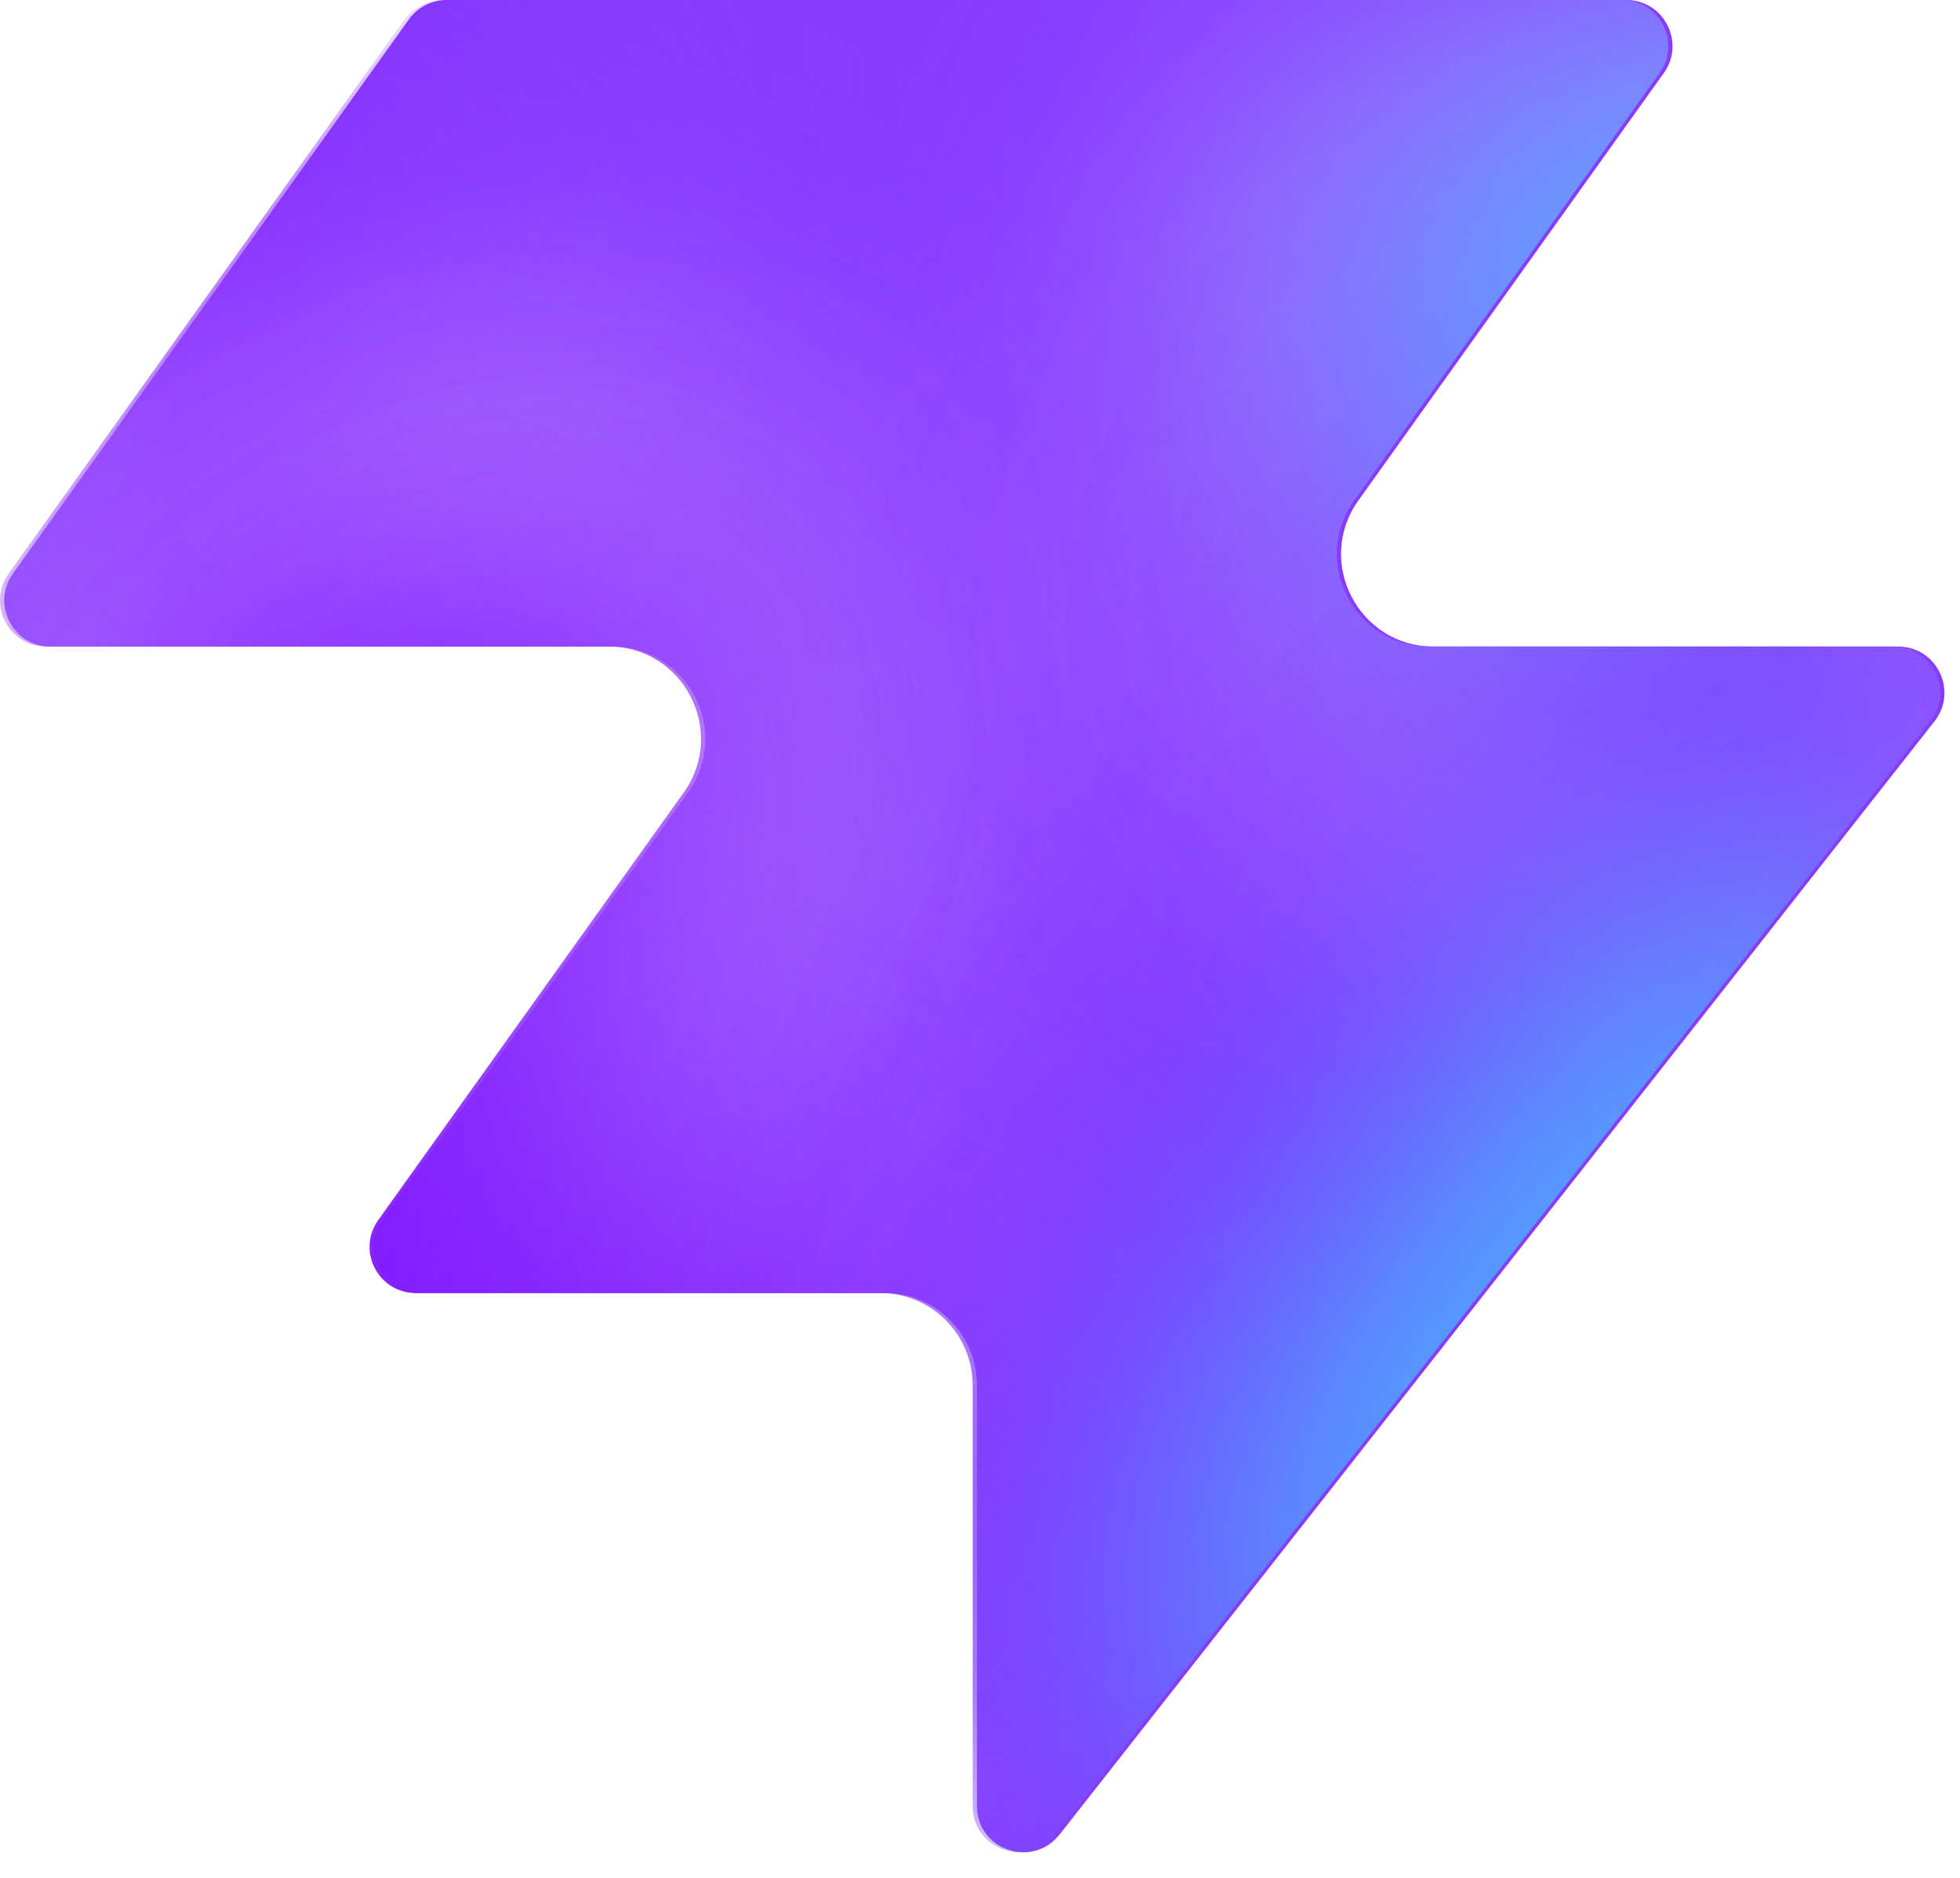
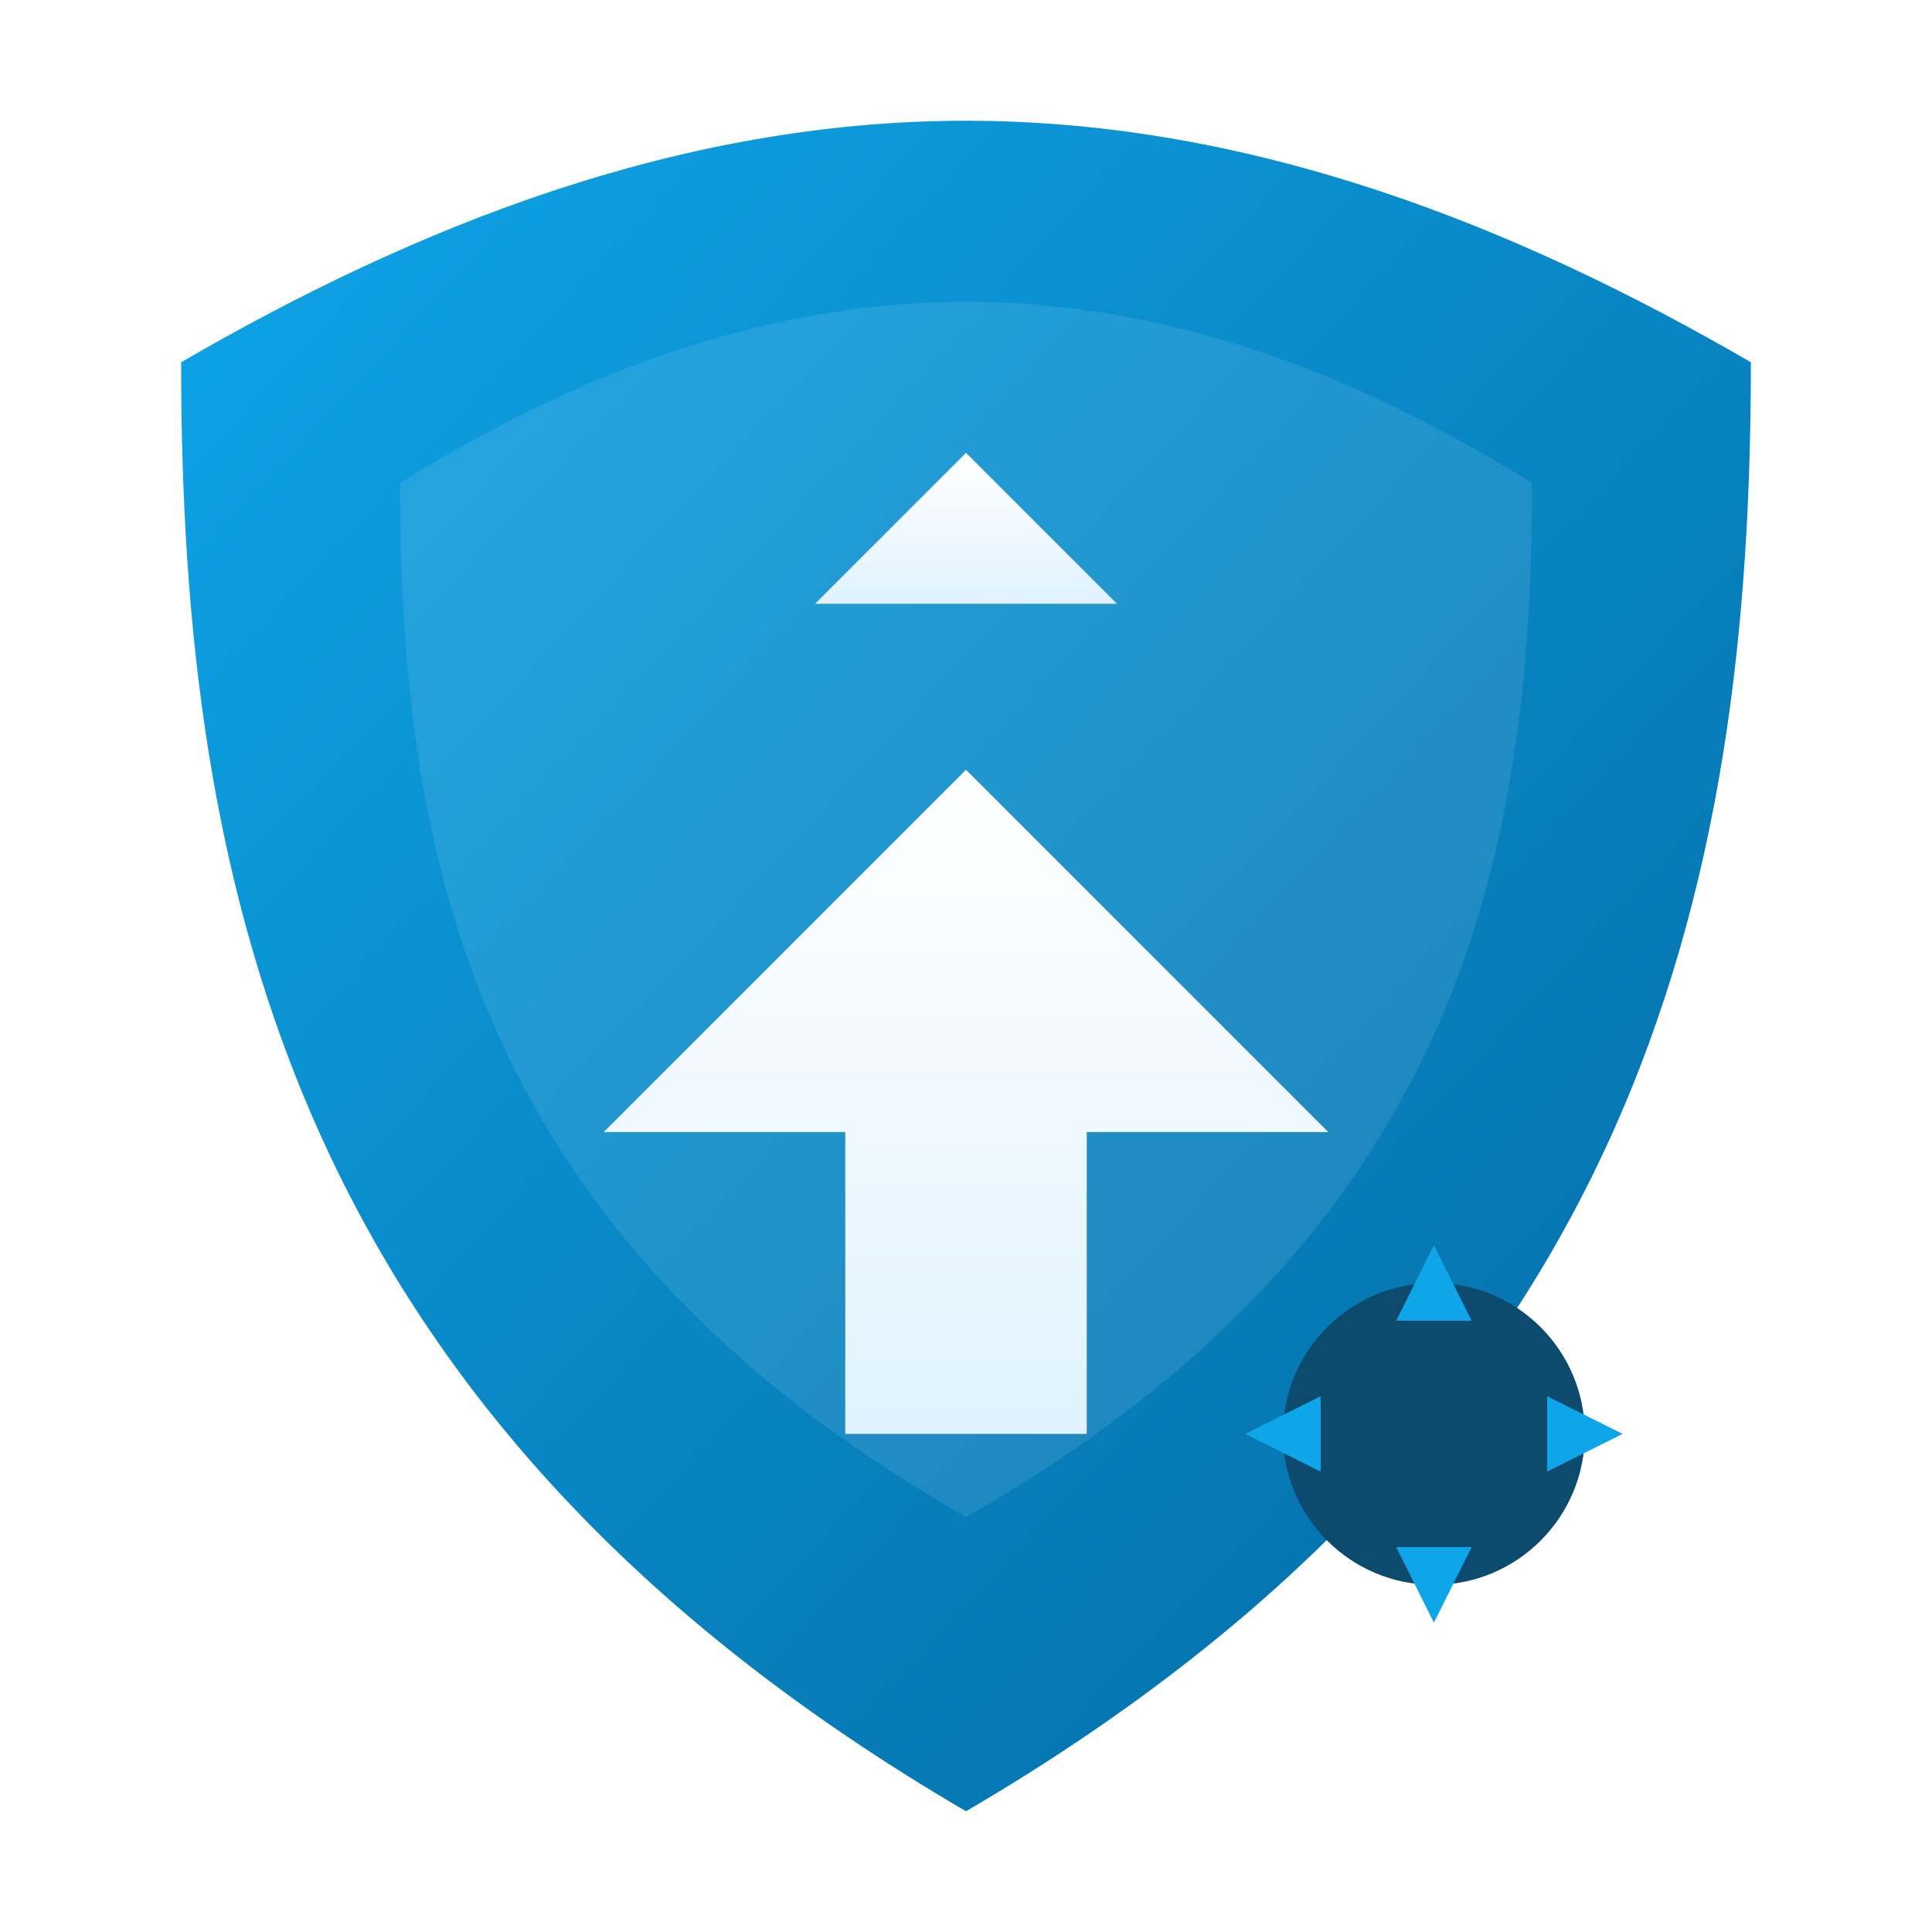
- <svg xmlns="http://www.w3.org/2000/svg" width="48" height="46" fill="none" viewBox="0 0 48 46">
-   <path fill="#863bff" d="M25.946 44.938c-.664.845-2.021.375-2.021-.698V33.937a2.26 2.26 0 0 0-2.262-2.262H10.287c-.92 0-1.456-1.04-.92-1.788l7.48-10.471c1.07-1.497 0-3.578-1.842-3.578H1.237c-.92 0-1.456-1.04-.92-1.788L10.013.474c.214-.297.556-.474.92-.474h28.894c.92 0 1.456 1.04.92 1.788l-7.48 10.471c-1.07 1.498 0 3.579 1.842 3.579h11.377c.943 0 1.473 1.088.89 1.83L25.947 44.94z" style="fill:#863bff;fill:color(display-p3 .525 .23 1);fill-opacity:1" />
-   <mask id="a" width="48" height="46" x="0" y="0" maskUnits="userSpaceOnUse" style="mask-type:alpha">
-     <path fill="#000" d="M25.842 44.938c-.664.844-2.021.375-2.021-.698V33.937a2.26 2.26 0 0 0-2.262-2.262H10.183c-.92 0-1.456-1.04-.92-1.788l7.48-10.471c1.07-1.498 0-3.579-1.842-3.579H1.133c-.92 0-1.456-1.04-.92-1.787L9.91.473c.214-.297.556-.474.92-.474h28.894c.92 0 1.456 1.04.92 1.788l-7.48 10.471c-1.07 1.498 0 3.578 1.842 3.578h11.377c.943 0 1.473 1.088.89 1.832L25.843 44.94z" style="fill:#000;fill-opacity:1" />
-   </mask>
-   <g mask="url(#a)">
-     <g filter="url(#b)">
-       <ellipse cx="5.508" cy="14.704" fill="#ede6ff" rx="5.508" ry="14.704" style="fill:#ede6ff;fill:color(display-p3 .927 .903 1);fill-opacity:1" transform="matrix(.00324 1 1 -.00324 -4.47 31.516)" />
-     </g>
-     <g filter="url(#c)">
-       <ellipse cx="10.399" cy="29.851" fill="#ede6ff" rx="10.399" ry="29.851" style="fill:#ede6ff;fill:color(display-p3 .927 .903 1);fill-opacity:1" transform="matrix(.00324 1 1 -.00324 -39.328 7.883)" />
-     </g>
-     <g filter="url(#d)">
-       <ellipse cx="5.508" cy="30.487" fill="#7e14ff" rx="5.508" ry="30.487" style="fill:#7e14ff;fill:color(display-p3 .492 .077 1);fill-opacity:1" transform="rotate(89.814 -25.913 -14.639)scale(1 -1)" />
-     </g>
-     <g filter="url(#e)">
-       <ellipse cx="5.508" cy="30.599" fill="#7e14ff" rx="5.508" ry="30.599" style="fill:#7e14ff;fill:color(display-p3 .492 .077 1);fill-opacity:1" transform="rotate(89.814 -32.644 -3.334)scale(1 -1)" />
-     </g>
-     <g filter="url(#f)">
-       <ellipse cx="5.508" cy="30.599" fill="#7e14ff" rx="5.508" ry="30.599" style="fill:#7e14ff;fill:color(display-p3 .492 .077 1);fill-opacity:1" transform="matrix(.00324 1 1 -.00324 -34.34 30.47)" />
-     </g>
-     <g filter="url(#g)">
-       <ellipse cx="14.072" cy="22.078" fill="#ede6ff" rx="14.072" ry="22.078" style="fill:#ede6ff;fill:color(display-p3 .927 .903 1);fill-opacity:1" transform="rotate(93.35 24.506 48.493)scale(-1 1)" />
-     </g>
-     <g filter="url(#h)">
-       <ellipse cx="3.47" cy="21.501" fill="#7e14ff" rx="3.47" ry="21.501" style="fill:#7e14ff;fill:color(display-p3 .492 .077 1);fill-opacity:1" transform="rotate(89.009 28.708 47.59)scale(-1 1)" />
-     </g>
-     <g filter="url(#i)">
-       <ellipse cx="3.47" cy="21.501" fill="#7e14ff" rx="3.47" ry="21.501" style="fill:#7e14ff;fill:color(display-p3 .492 .077 1);fill-opacity:1" transform="rotate(89.009 28.708 47.59)scale(-1 1)" />
-     </g>
-     <g filter="url(#j)">
-       <ellipse cx=".387" cy="8.972" fill="#7e14ff" rx="4.407" ry="29.108" style="fill:#7e14ff;fill:color(display-p3 .492 .077 1);fill-opacity:1" transform="rotate(39.51 .387 8.972)" />
-     </g>
-     <g filter="url(#k)">
-       <ellipse cx="47.523" cy="-6.092" fill="#7e14ff" rx="4.407" ry="29.108" style="fill:#7e14ff;fill:color(display-p3 .492 .077 1);fill-opacity:1" transform="rotate(37.892 47.523 -6.092)" />
-     </g>
-     <g filter="url(#l)">
-       <ellipse cx="41.412" cy="6.333" fill="#47bfff" rx="5.971" ry="9.665" style="fill:#47bfff;fill:color(display-p3 .28 .748 1);fill-opacity:1" transform="rotate(37.892 41.412 6.333)" />
-     </g>
-     <g filter="url(#m)">
-       <ellipse cx="-1.879" cy="38.332" fill="#7e14ff" rx="4.407" ry="29.108" style="fill:#7e14ff;fill:color(display-p3 .492 .077 1);fill-opacity:1" transform="rotate(37.892 -1.88 38.332)" />
-     </g>
-     <g filter="url(#n)">
-       <ellipse cx="-1.879" cy="38.332" fill="#7e14ff" rx="4.407" ry="29.108" style="fill:#7e14ff;fill:color(display-p3 .492 .077 1);fill-opacity:1" transform="rotate(37.892 -1.88 38.332)" />
-     </g>
-     <g filter="url(#o)">
-       <ellipse cx="35.651" cy="29.907" fill="#7e14ff" rx="4.407" ry="29.108" style="fill:#7e14ff;fill:color(display-p3 .492 .077 1);fill-opacity:1" transform="rotate(37.892 35.651 29.907)" />
-     </g>
-     <g filter="url(#p)">
-       <ellipse cx="38.418" cy="32.4" fill="#47bfff" rx="5.971" ry="15.297" style="fill:#47bfff;fill:color(display-p3 .28 .748 1);fill-opacity:1" transform="rotate(37.892 38.418 32.4)" />
-     </g>
-   </g>
+ <svg xmlns="http://www.w3.org/2000/svg" viewBox="0 0 512 512">
  <defs>
-     <filter id="b" width="60.045" height="41.654" x="-19.77" y="16.149" color-interpolation-filters="sRGB" filterUnits="userSpaceOnUse">
-       <feFlood flood-opacity="0" result="BackgroundImageFix" />
-       <feBlend in="SourceGraphic" in2="BackgroundImageFix" result="shape" />
-       <feGaussianBlur result="effect1_foregroundBlur_2002_17158" stdDeviation="7.659" />
-     </filter>
-     <filter id="c" width="90.34" height="51.437" x="-54.613" y="-7.533" color-interpolation-filters="sRGB" filterUnits="userSpaceOnUse">
-       <feFlood flood-opacity="0" result="BackgroundImageFix" />
-       <feBlend in="SourceGraphic" in2="BackgroundImageFix" result="shape" />
-       <feGaussianBlur result="effect1_foregroundBlur_2002_17158" stdDeviation="7.659" />
-     </filter>
-     <filter id="d" width="79.355" height="29.4" x="-49.64" y="2.03" color-interpolation-filters="sRGB" filterUnits="userSpaceOnUse">
-       <feFlood flood-opacity="0" result="BackgroundImageFix" />
-       <feBlend in="SourceGraphic" in2="BackgroundImageFix" result="shape" />
-       <feGaussianBlur result="effect1_foregroundBlur_2002_17158" stdDeviation="4.596" />
-     </filter>
-     <filter id="e" width="79.579" height="29.4" x="-45.045" y="20.029" color-interpolation-filters="sRGB" filterUnits="userSpaceOnUse">
-       <feFlood flood-opacity="0" result="BackgroundImageFix" />
-       <feBlend in="SourceGraphic" in2="BackgroundImageFix" result="shape" />
-       <feGaussianBlur result="effect1_foregroundBlur_2002_17158" stdDeviation="4.596" />
-     </filter>
-     <filter id="f" width="79.579" height="29.4" x="-43.513" y="21.178" color-interpolation-filters="sRGB" filterUnits="userSpaceOnUse">
-       <feFlood flood-opacity="0" result="BackgroundImageFix" />
-       <feBlend in="SourceGraphic" in2="BackgroundImageFix" result="shape" />
-       <feGaussianBlur result="effect1_foregroundBlur_2002_17158" stdDeviation="4.596" />
-     </filter>
-     <filter id="g" width="74.749" height="58.852" x="15.756" y="-17.901" color-interpolation-filters="sRGB" filterUnits="userSpaceOnUse">
-       <feFlood flood-opacity="0" result="BackgroundImageFix" />
-       <feBlend in="SourceGraphic" in2="BackgroundImageFix" result="shape" />
-       <feGaussianBlur result="effect1_foregroundBlur_2002_17158" stdDeviation="7.659" />
-     </filter>
-     <filter id="h" width="61.377" height="25.362" x="23.548" y="2.284" color-interpolation-filters="sRGB" filterUnits="userSpaceOnUse">
-       <feFlood flood-opacity="0" result="BackgroundImageFix" />
-       <feBlend in="SourceGraphic" in2="BackgroundImageFix" result="shape" />
-       <feGaussianBlur result="effect1_foregroundBlur_2002_17158" stdDeviation="4.596" />
-     </filter>
-     <filter id="i" width="61.377" height="25.362" x="23.548" y="2.284" color-interpolation-filters="sRGB" filterUnits="userSpaceOnUse">
-       <feFlood flood-opacity="0" result="BackgroundImageFix" />
-       <feBlend in="SourceGraphic" in2="BackgroundImageFix" result="shape" />
-       <feGaussianBlur result="effect1_foregroundBlur_2002_17158" stdDeviation="4.596" />
-     </filter>
-     <filter id="j" width="56.045" height="63.649" x="-27.636" y="-22.853" color-interpolation-filters="sRGB" filterUnits="userSpaceOnUse">
-       <feFlood flood-opacity="0" result="BackgroundImageFix" />
-       <feBlend in="SourceGraphic" in2="BackgroundImageFix" result="shape" />
-       <feGaussianBlur result="effect1_foregroundBlur_2002_17158" stdDeviation="4.596" />
-     </filter>
-     <filter id="k" width="54.814" height="64.646" x="20.116" y="-38.415" color-interpolation-filters="sRGB" filterUnits="userSpaceOnUse">
-       <feFlood flood-opacity="0" result="BackgroundImageFix" />
-       <feBlend in="SourceGraphic" in2="BackgroundImageFix" result="shape" />
-       <feGaussianBlur result="effect1_foregroundBlur_2002_17158" stdDeviation="4.596" />
-     </filter>
-     <filter id="l" width="33.541" height="35.313" x="24.641" y="-11.323" color-interpolation-filters="sRGB" filterUnits="userSpaceOnUse">
-       <feFlood flood-opacity="0" result="BackgroundImageFix" />
-       <feBlend in="SourceGraphic" in2="BackgroundImageFix" result="shape" />
-       <feGaussianBlur result="effect1_foregroundBlur_2002_17158" stdDeviation="4.596" />
-     </filter>
-     <filter id="m" width="54.814" height="64.646" x="-29.286" y="6.009" color-interpolation-filters="sRGB" filterUnits="userSpaceOnUse">
-       <feFlood flood-opacity="0" result="BackgroundImageFix" />
-       <feBlend in="SourceGraphic" in2="BackgroundImageFix" result="shape" />
-       <feGaussianBlur result="effect1_foregroundBlur_2002_17158" stdDeviation="4.596" />
-     </filter>
-     <filter id="n" width="54.814" height="64.646" x="-29.286" y="6.009" color-interpolation-filters="sRGB" filterUnits="userSpaceOnUse">
-       <feFlood flood-opacity="0" result="BackgroundImageFix" />
-       <feBlend in="SourceGraphic" in2="BackgroundImageFix" result="shape" />
-       <feGaussianBlur result="effect1_foregroundBlur_2002_17158" stdDeviation="4.596" />
-     </filter>
-     <filter id="o" width="54.814" height="64.646" x="8.244" y="-2.416" color-interpolation-filters="sRGB" filterUnits="userSpaceOnUse">
-       <feFlood flood-opacity="0" result="BackgroundImageFix" />
-       <feBlend in="SourceGraphic" in2="BackgroundImageFix" result="shape" />
-       <feGaussianBlur result="effect1_foregroundBlur_2002_17158" stdDeviation="4.596" />
-     </filter>
-     <filter id="p" width="39.409" height="43.623" x="18.713" y="10.588" color-interpolation-filters="sRGB" filterUnits="userSpaceOnUse">
-       <feFlood flood-opacity="0" result="BackgroundImageFix" />
-       <feBlend in="SourceGraphic" in2="BackgroundImageFix" result="shape" />
-       <feGaussianBlur result="effect1_foregroundBlur_2002_17158" stdDeviation="4.596" />
-     </filter>
+     <linearGradient id="grad1" x1="0%" y1="0%" x2="100%" y2="100%">
+       <stop offset="0%" style="stop-color:#0ea5e9;stop-opacity:1" />
+       <stop offset="100%" style="stop-color:#0369a1;stop-opacity:1" />
+     </linearGradient>
+     <linearGradient id="grad2" x1="0%" y1="0%" x2="0%" y2="100%">
+       <stop offset="0%" style="stop-color:#ffffff;stop-opacity:1" />
+       <stop offset="100%" style="stop-color:#e0f2fe;stop-opacity:1" />
+     </linearGradient>
  </defs>
+   <path d="M256 32C180 32 110 60 48 96c0 140 30 280 208 384 178-104 208-244 208-384-62-36-132-64-208-64z" fill="url(#grad1)" />
+   <path d="M256 80c-55 0-105 20-150 48 0 100 20 200 150 274 130-74 150-174 150-274-45-28-95-48-150-48z" fill="rgba(255,255,255,0.1)" />
+   <path d="M160 300l96-96 96 96h-64v80h-64v-80h-64z" fill="url(#grad2)" />
+   <path d="M256 120l-40 40h80l-40-40z" fill="url(#grad2)" />
+   <circle cx="380" cy="380" r="40" fill="#0c4a6e" />
+   <path d="M380 330l10 20h-20l10-20zM430 380l-20 10v-20l20 10zM380 430l-10-20h20l-10 20zM330 380l20-10v20l-20-10z" fill="#0ea5e9" />
</svg>
